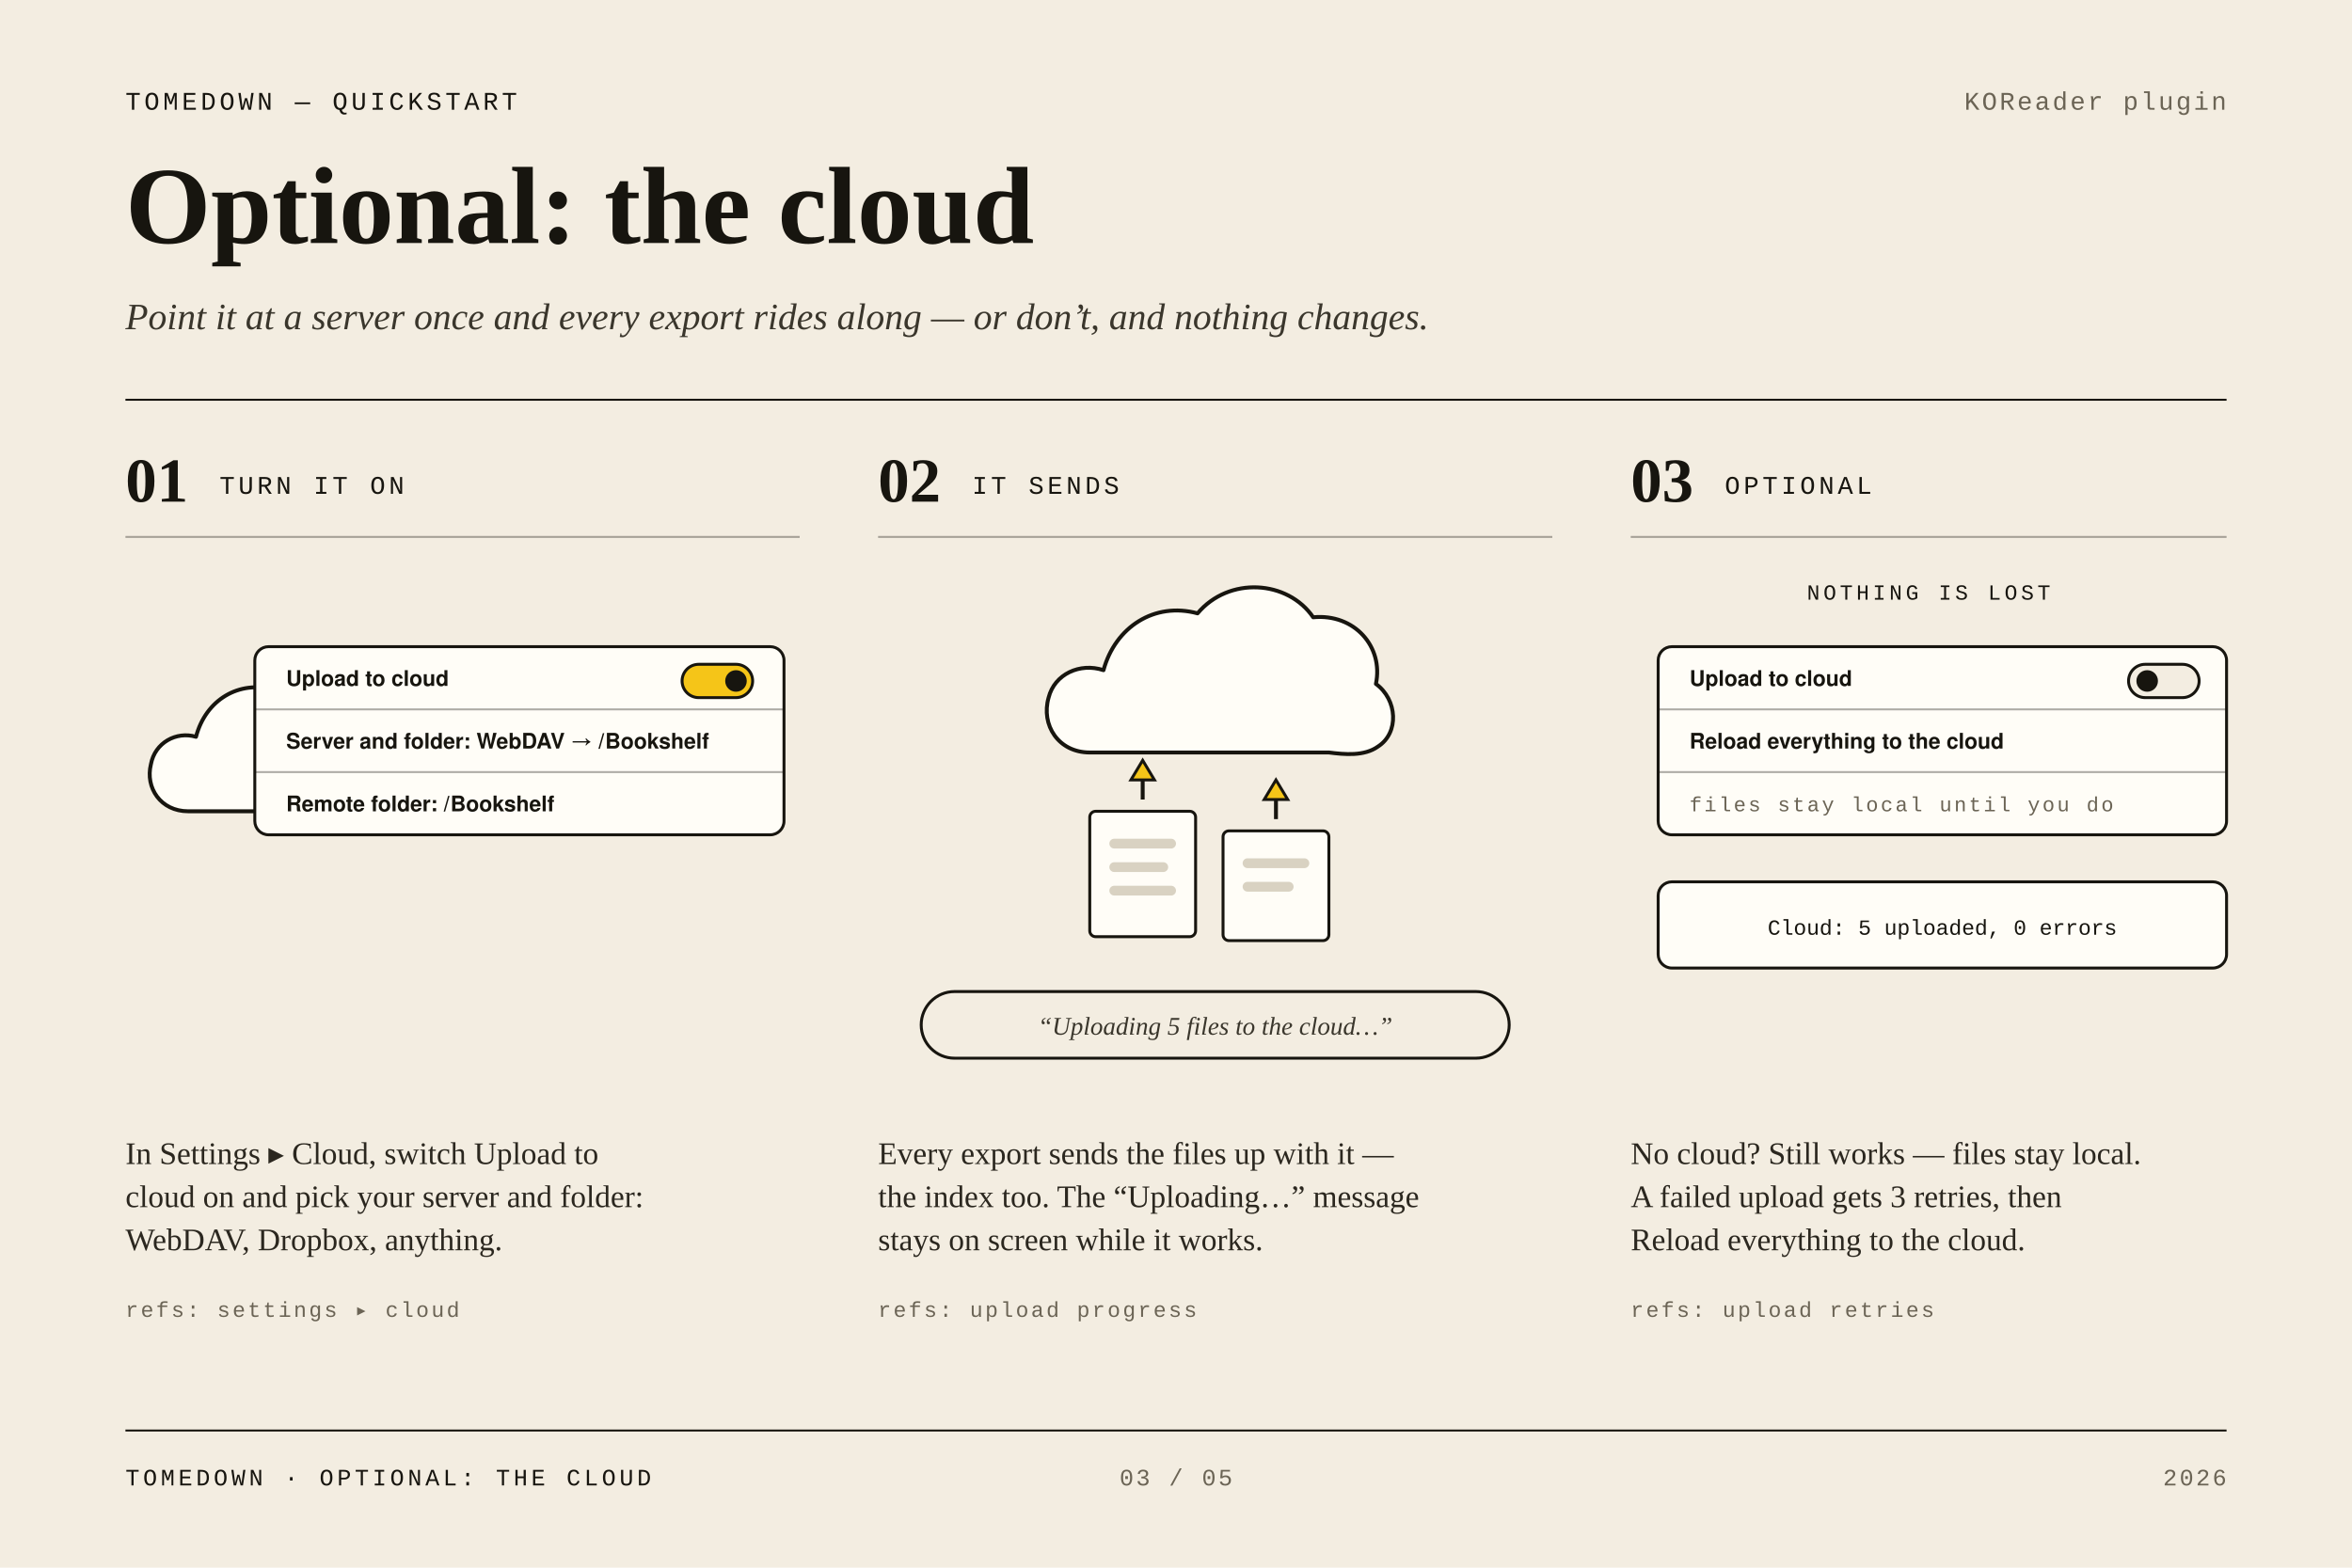
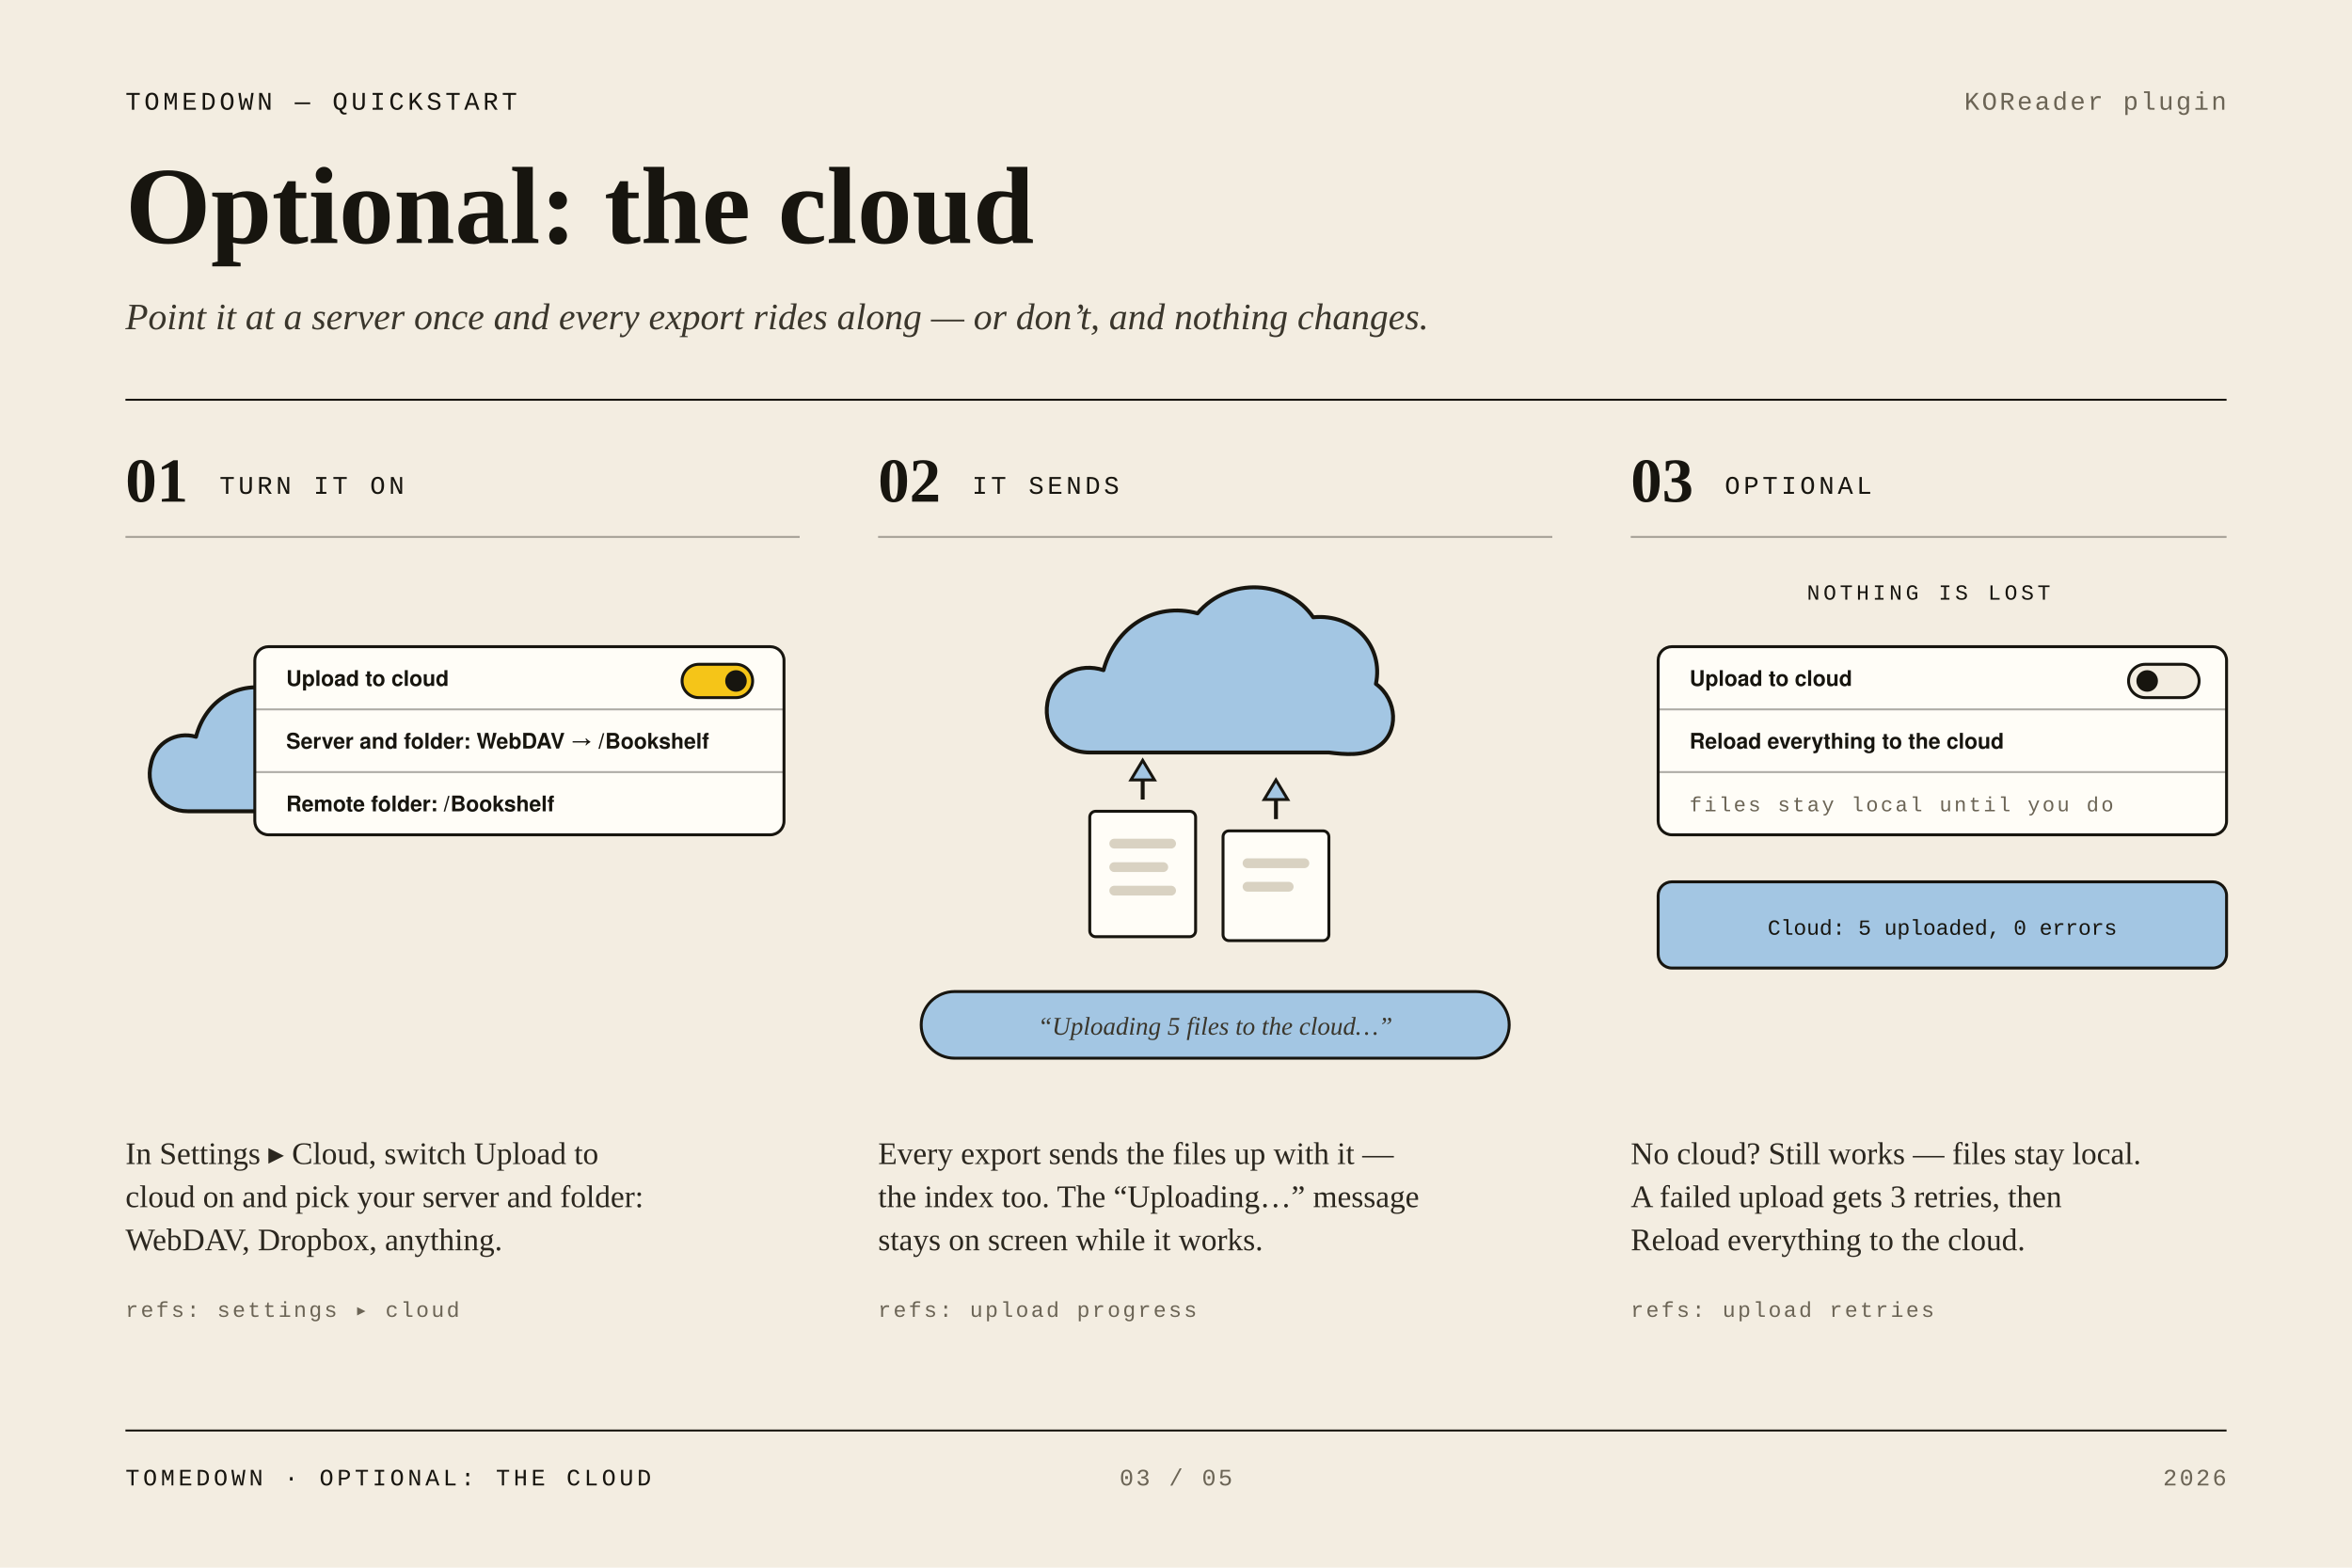
<svg xmlns="http://www.w3.org/2000/svg" width="1200" height="800" viewBox="0 0 1200 800" role="img" aria-label="Tomedown quickstart tutorial 03 — Optional: the cloud: switch upload on, every export sends the files, and without a cloud everything still works">
  <style>
    .display { font-family: Georgia, "Times New Roman", serif; font-weight: 700; fill: #17150F; }
    .deck    { font-family: Georgia, "Times New Roman", serif; font-style: italic; fill: #3A362C; }
    .label   { font-family: "SF Mono", Menlo, Consolas, "Liberation Mono", monospace; letter-spacing: 1.8px; fill: #17150F; }
    .labelm  { font-family: "SF Mono", Menlo, Consolas, "Liberation Mono", monospace; letter-spacing: 1.2px; fill: #6B6455; }
    .body    { font-family: Georgia, "Times New Roman", serif; fill: #2B271F; }
    .menu    { font-family: "Helvetica Neue", Helvetica, Arial, sans-serif; font-weight: 700; fill: #17150F; }
    .code    { font-family: "SF Mono", Menlo, Consolas, "Liberation Mono", monospace; fill: #17150F; }
    .rule    { stroke: #17150F; stroke-width: 1; }
    .hair    { stroke: #17150F; stroke-width: 1; opacity: .35; }
    .card    { fill: #FFFDF7; stroke: #17150F; stroke-width: 1.5; }
    .frame   { fill: #FFFDF7; stroke: #17150F; stroke-width: 1.5; }
    .skel    { fill: #D9D2C2; }
    .accent  { fill: #F5C518; }
-     .linework{ fill: #FFFDF7; stroke: #17150F; stroke-width: 2; stroke-linejoin: round; }
+     .cloud   { fill: #A3C6E3; stroke: #17150F; stroke-width: 2; stroke-linejoin: round; }
+     .cloudtri{ fill: #A3C6E3; stroke: #17150F; stroke-width: 1.5; }
+     .cloudbox{ fill: #A3C6E3; stroke: #17150F; stroke-width: 1.5; }
  </style>
  <rect width="1200" height="800" fill="#F3EDE1" />
  <text class="label" x="64" y="56" font-size="13">TOMEDOWN — QUICKSTART</text>
  <text class="labelm" x="1136" y="56" font-size="13" text-anchor="end">KOReader plugin</text>
  <text class="display" x="64" y="124" font-size="56">Optional: the cloud</text>
  <text class="deck" x="64" y="168" font-size="19">Point it at a server once and every export rides along — or don’t, and nothing changes.</text>
  <line class="rule" x1="64" y1="204" x2="1136" y2="204" />
  <text class="display" x="64" y="256" font-size="32">01</text>
  <text class="label" x="112" y="252" font-size="13">TURN IT ON</text>
  <line class="hair" x1="64" y1="274" x2="408" y2="274" />
-   <path class="linework" d="M96 414 C82 414 74 402 77 390 C79 379 90 373 100 376 C105 357 122 347 140 352 C154 336 180 337 190 353 C208 350 220 364 217 379 C228 386 230 401 220 410 C213 416 202 416 194 414 Z" />
+   <path class="cloud" d="M96 414 C82 414 74 402 77 390 C79 379 90 373 100 376 C105 357 122 347 140 352 C154 336 180 337 190 353 C208 350 220 364 217 379 C228 386 230 401 220 410 C213 416 202 416 194 414 Z" />
  <rect class="card" x="130" y="330" width="270" height="96" rx="7" />
  <line class="hair" x1="130" y1="362" x2="400" y2="362" />
  <line class="hair" x1="130" y1="394" x2="400" y2="394" />
  <text class="menu" x="146" y="350" font-size="11">Upload to cloud</text>
  <rect x="348" y="339" width="36" height="17" rx="8.5" fill="#F5C518" stroke="#17150F" stroke-width="1.5" />
  <circle cx="375.5" cy="347.5" r="5.5" fill="#17150F" />
  <text class="menu" x="146" y="382" font-size="11">Server and folder: WebDAV → /Bookshelf</text>
  <text class="menu" x="146" y="414" font-size="11">Remote folder: /Bookshelf</text>
  <text class="body" x="64" y="594" font-size="16">In Settings ▸ Cloud, switch Upload to</text>
  <text class="body" x="64" y="616" font-size="16">cloud on and pick your server and folder:</text>
  <text class="body" x="64" y="638" font-size="16">WebDAV, Dropbox, anything.</text>
  <text class="labelm" x="64" y="672" font-size="11">refs: settings ▸ cloud</text>
  <text class="display" x="448" y="256" font-size="32">02</text>
  <text class="label" x="496" y="252" font-size="13">IT SENDS</text>
  <line class="hair" x1="448" y1="274" x2="792" y2="274" />
-   <path class="linework" d="M556 384 C540 384 531 370 535 356 C538 344 551 338 563 342 C569 320 589 307 611 313 C627 294 657 296 670 315 C691 313 706 330 702 349 C713 357 714 374 703 381 C696 386 686 385 678 384 Z" />
+   <path class="cloud" d="M556 384 C540 384 531 370 535 356 C538 344 551 338 563 342 C569 320 589 307 611 313 C627 294 657 296 670 315 C691 313 706 330 702 349 C713 357 714 374 703 381 C696 386 686 385 678 384 Z" />
  <rect class="card" x="556" y="414" width="54" height="64" rx="3" />
  <rect class="skel" x="566" y="428" width="34" height="5" rx="2.5" />
  <rect class="skel" x="566" y="440" width="30" height="5" rx="2.5" />
  <rect class="skel" x="566" y="452" width="34" height="5" rx="2.5" />
  <rect class="card" x="624" y="424" width="54" height="56" rx="3" />
  <rect class="skel" x="634" y="438" width="34" height="5" rx="2.5" />
  <rect class="skel" x="634" y="450" width="26" height="5" rx="2.5" />
  <path d="M583 408 V394" fill="none" stroke="#17150F" stroke-width="2" />
-   <path class="accent" d="M577 398 L583 388 L589 398 Z" stroke="#17150F" stroke-width="1.5" />
+   <path class="cloudtri" d="M577 398 L583 388 L589 398 Z" />
  <path d="M651 418 V404" fill="none" stroke="#17150F" stroke-width="2" />
-   <path class="accent" d="M645 408 L651 398 L657 408 Z" stroke="#17150F" stroke-width="1.5" />
-   <rect x="470" y="506" width="300" height="34" rx="17" fill="#F3EDE1" stroke="#17150F" stroke-width="1.5" />
+   <path class="cloudtri" d="M645 408 L651 398 L657 408 Z" />
+   <rect class="cloudbox" x="470" y="506" width="300" height="34" rx="17" />
  <text class="deck" x="620" y="528" font-size="13" text-anchor="middle">“Uploading 5 files to the cloud…”</text>
  <text class="body" x="448" y="594" font-size="16">Every export sends the files up with it —</text>
  <text class="body" x="448" y="616" font-size="16">the index too. The “Uploading…” message</text>
  <text class="body" x="448" y="638" font-size="16">stays on screen while it works.</text>
  <text class="labelm" x="448" y="672" font-size="11">refs: upload progress</text>
  <text class="display" x="832" y="256" font-size="32">03</text>
  <text class="label" x="880" y="252" font-size="13">OPTIONAL</text>
  <line class="hair" x1="832" y1="274" x2="1136" y2="274" />
  <text class="label" x="984" y="306" font-size="11" text-anchor="middle">NOTHING IS LOST</text>
  <rect class="card" x="846" y="330" width="290" height="96" rx="7" />
  <line class="hair" x1="846" y1="362" x2="1136" y2="362" />
  <line class="hair" x1="846" y1="394" x2="1136" y2="394" />
  <text class="menu" x="862" y="350" font-size="11">Upload to cloud</text>
  <rect x="1086" y="339" width="36" height="17" rx="8.5" fill="#F3EDE1" stroke="#17150F" stroke-width="1.5" />
  <circle cx="1095.5" cy="347.5" r="5.5" fill="#17150F" />
  <text class="menu" x="862" y="382" font-size="11">Reload everything to the cloud</text>
  <text class="labelm" x="862" y="414" font-size="10.5">files stay local until you do</text>
-   <rect class="card" x="846" y="450" width="290" height="44" rx="7" />
+   <rect class="cloudbox" x="846" y="450" width="290" height="44" rx="7" />
  <text class="code" x="991" y="477" font-size="11" text-anchor="middle">Cloud: 5 uploaded, 0 errors</text>
  <text class="body" x="832" y="594" font-size="16">No cloud? Still works — files stay local.</text>
  <text class="body" x="832" y="616" font-size="16">A failed upload gets 3 retries, then</text>
  <text class="body" x="832" y="638" font-size="16">Reload everything to the cloud.</text>
  <text class="labelm" x="832" y="672" font-size="11">refs: upload retries</text>
  <line class="rule" x1="64" y1="730" x2="1136" y2="730" />
  <text class="label" x="64" y="758" font-size="12">TOMEDOWN · OPTIONAL: THE CLOUD</text>
  <text class="labelm" x="600" y="758" font-size="12" text-anchor="middle">03 / 05</text>
  <text class="labelm" x="1136" y="758" font-size="12" text-anchor="end">2026</text>
</svg>
